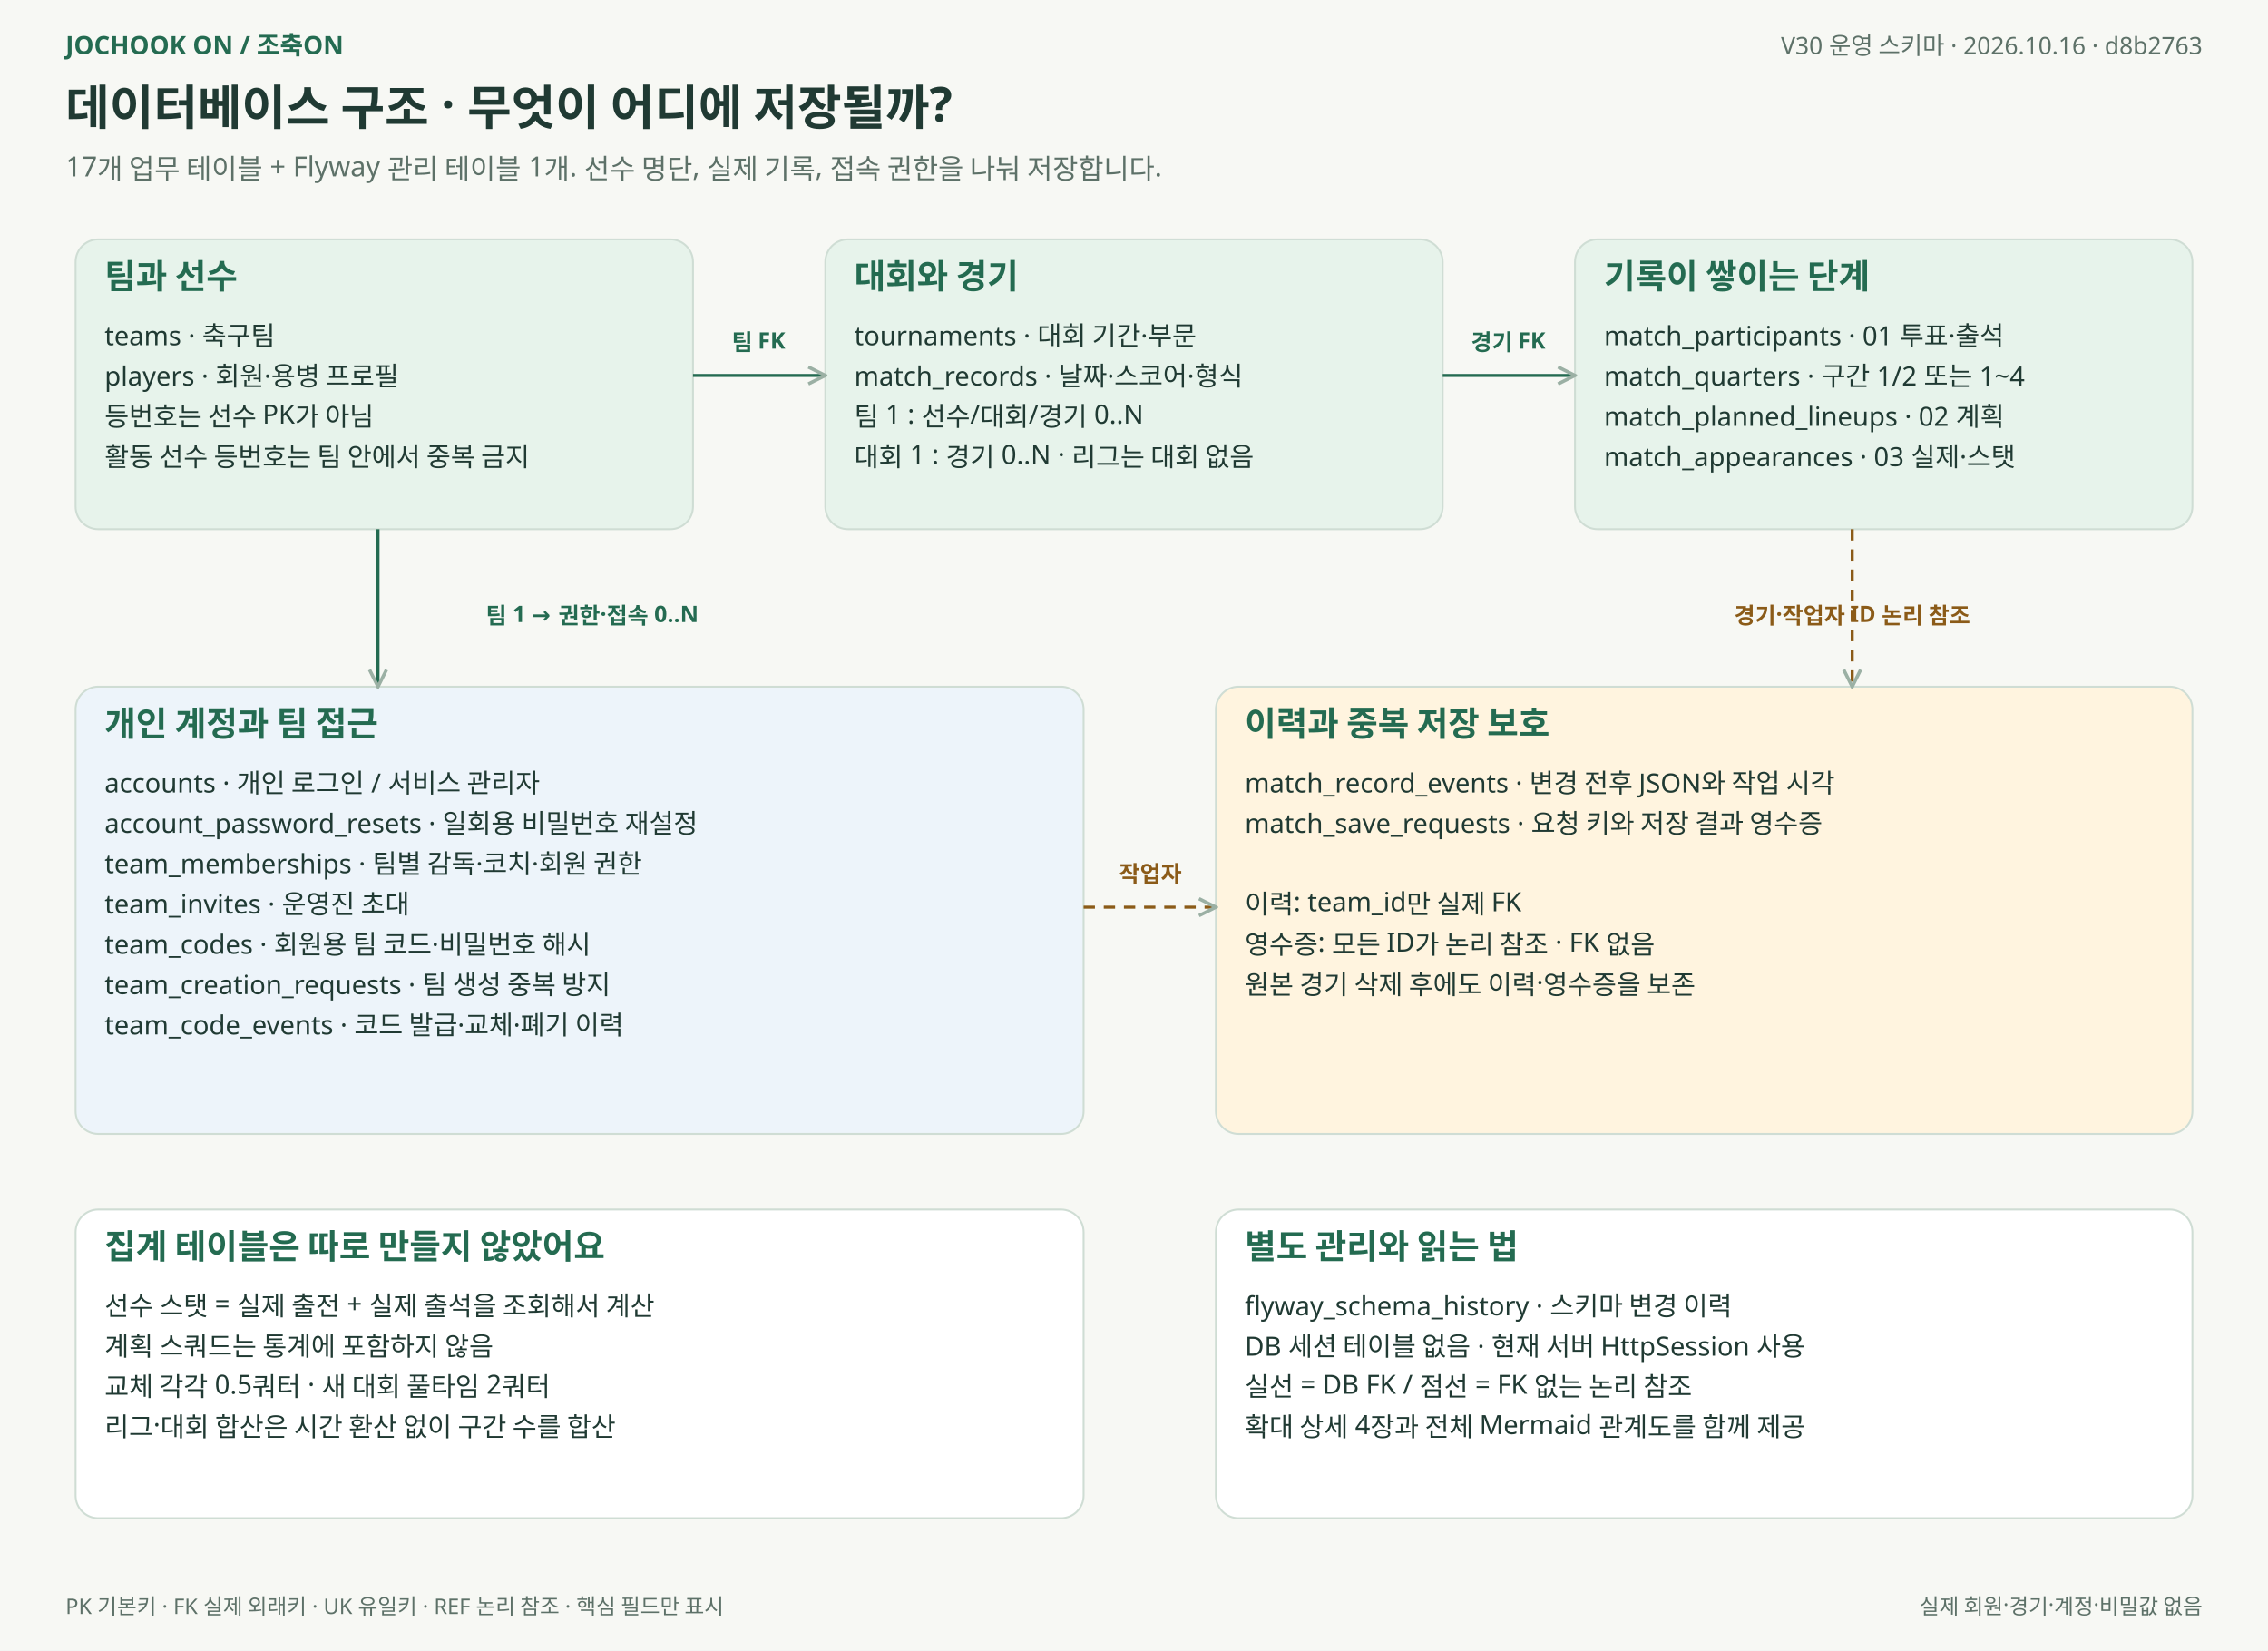
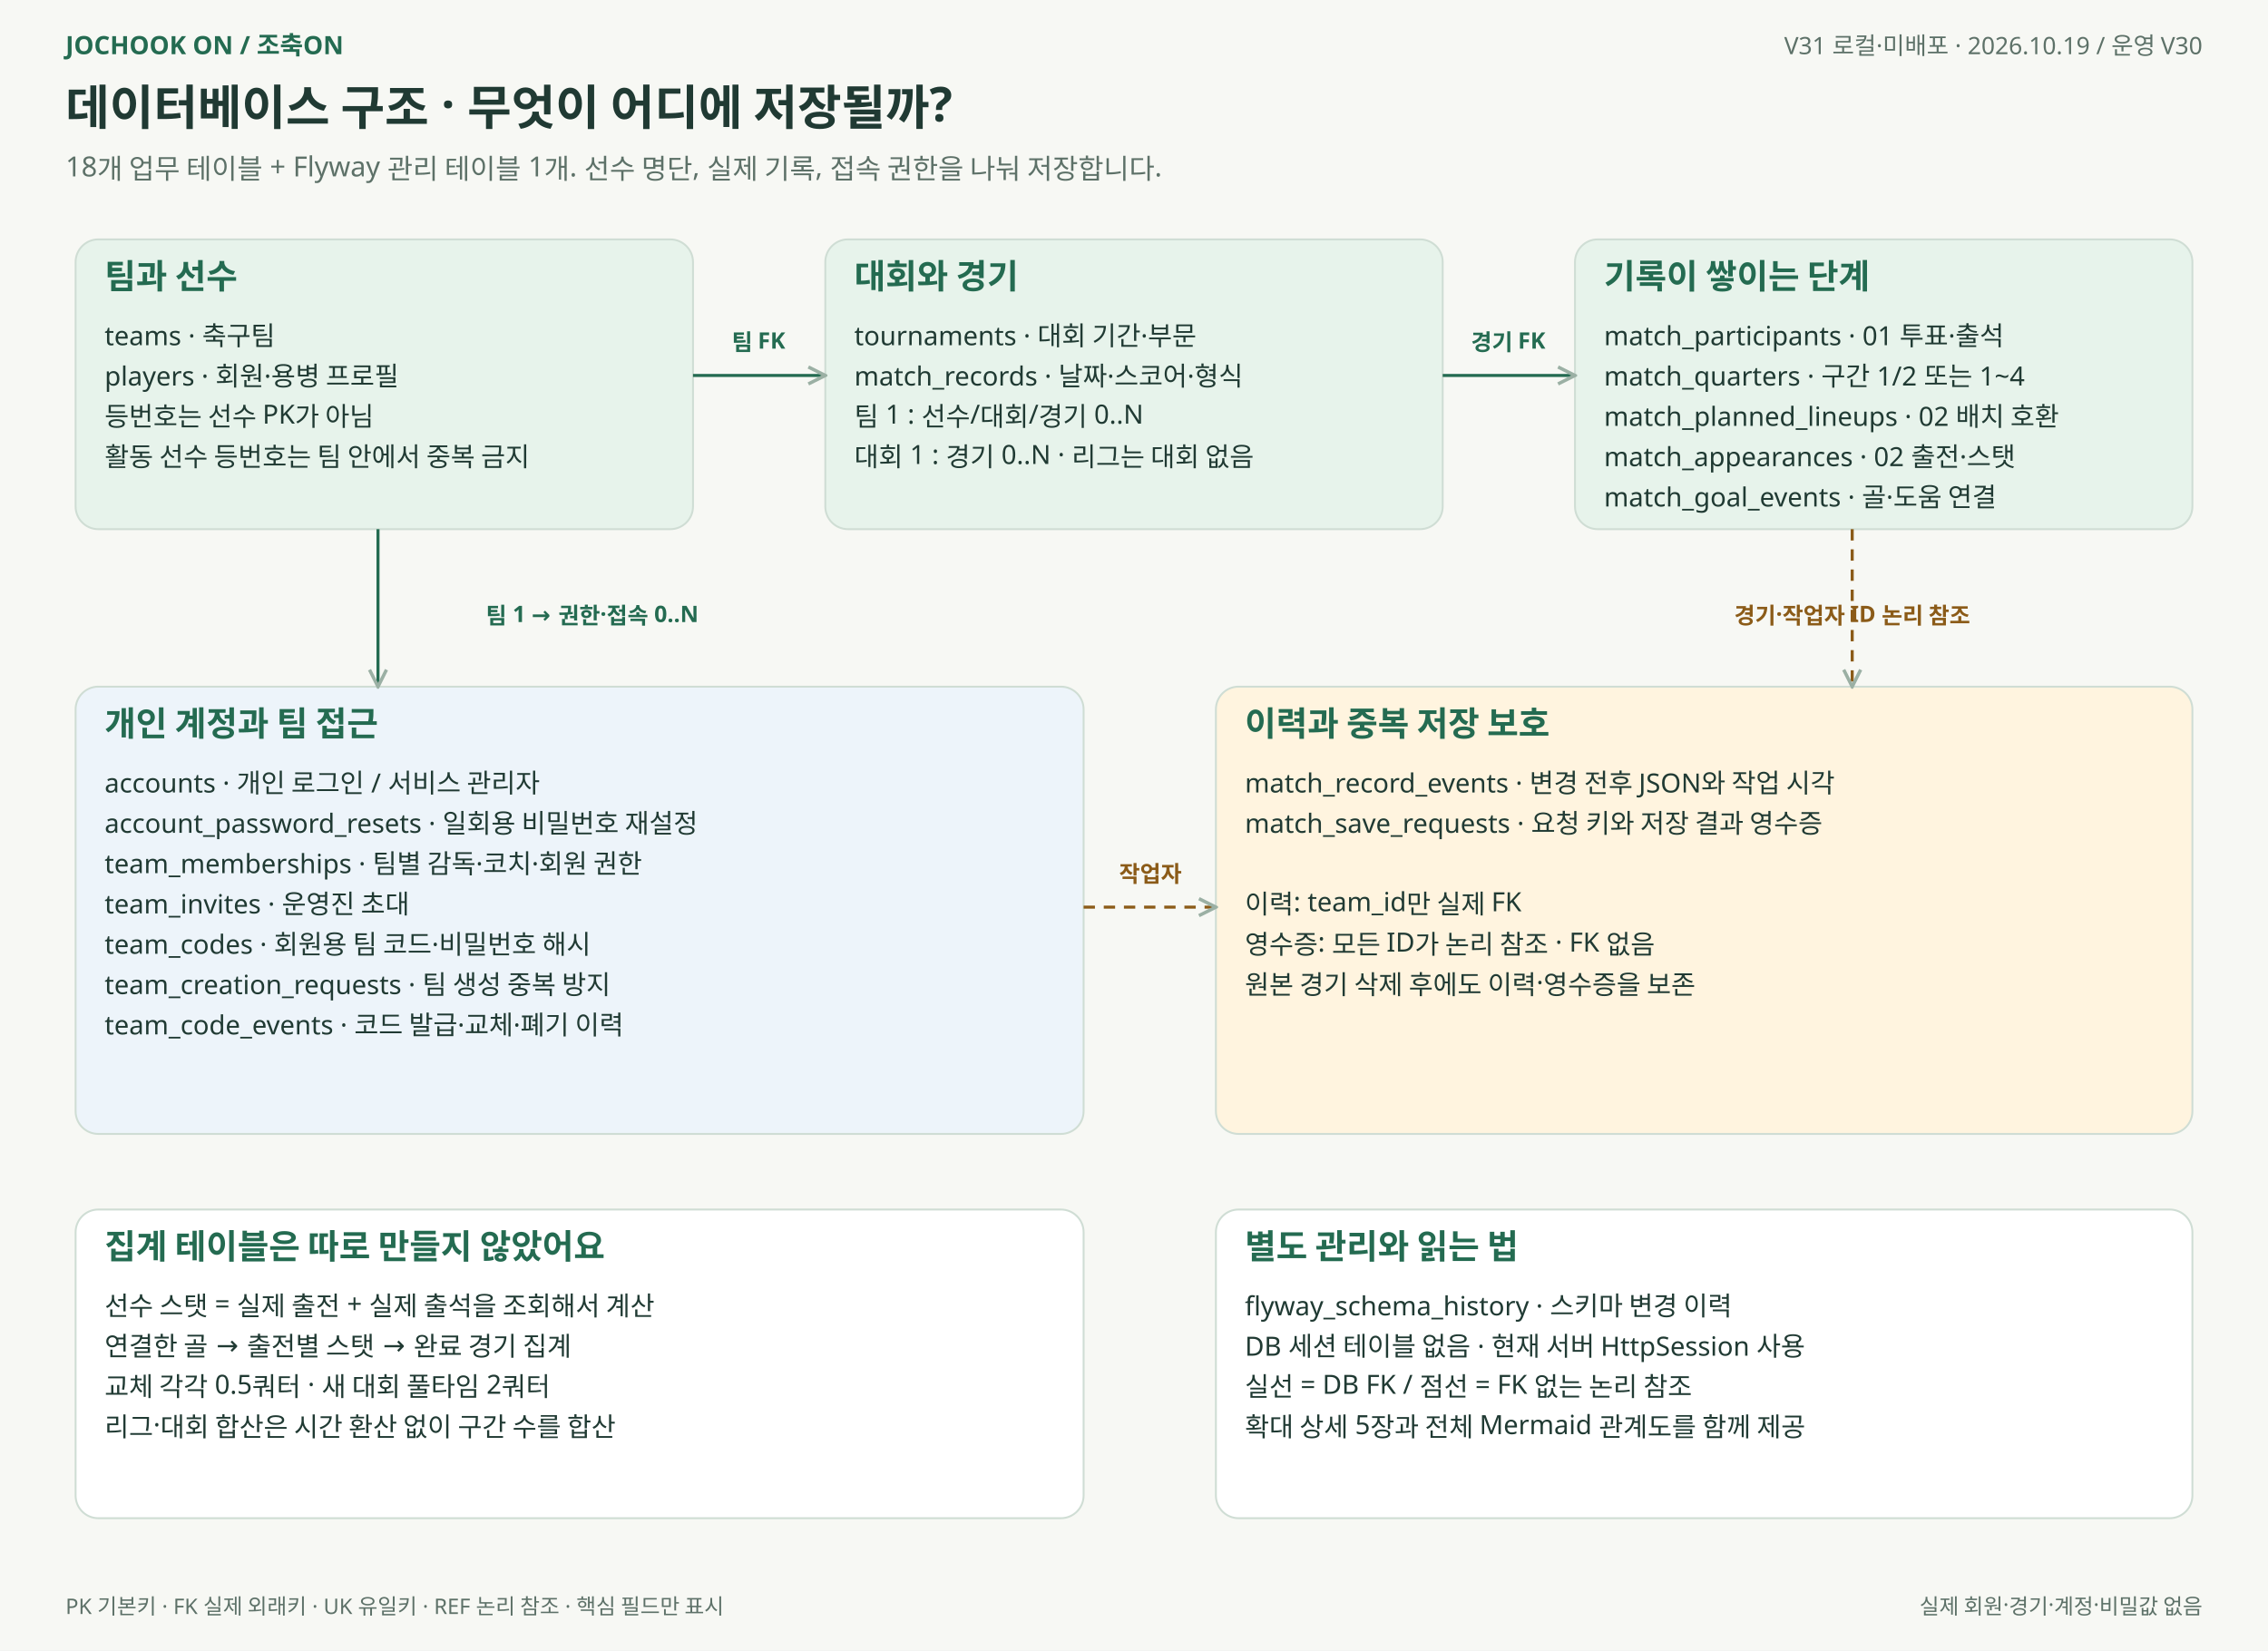
<svg xmlns="http://www.w3.org/2000/svg" width="1800" height="1310" viewBox="0 0 1800 1310" role="img" aria-labelledby="title desc">
  <defs>
    <marker id="arrow" viewBox="0 0 10 10" refX="9" refY="5" markerWidth="7" markerHeight="7" orient="auto">
      <path d="M1 1 L9 5 L1 9" fill="none" stroke="#9bb0a4" stroke-width="1.6" />
    </marker>
  </defs>
  <rect width="1800" height="1310" fill="#f7f8f4" />
  <g font-family="Malgun Gothic, Apple SD Gothic Neo, Noto Sans KR, sans-serif">
    <text x="52" y="43" font-size="20" fill="#246b51" font-weight="700" text-anchor="start">JOCHOOK ON / 조축ON</text>
-     <text x="1748" y="43" font-size="19" fill="#5d7168" font-weight="400" text-anchor="end">V30 운영 스키마 · 2026.10.16 · d8b2763</text>
+     <text x="1748" y="43" font-size="19" fill="#5d7168" font-weight="400" text-anchor="end">V31 로컬·미배포 · 2026.10.19 / 운영 V30</text>
    <text x="52" y="99" font-size="38" fill="#203a33" font-weight="700" text-anchor="start">데이터베이스 구조 · 무엇이 어디에 저장될까?</text>
-     <text x="52" y="140" font-size="22" fill="#5d7168" font-weight="400" text-anchor="start">17개 업무 테이블 + Flyway 관리 테이블 1개. 선수 명단, 실제 기록, 접속 권한을 나눠 저장합니다.</text>
+     <text x="52" y="140" font-size="22" fill="#5d7168" font-weight="400" text-anchor="start">18개 업무 테이블 + Flyway 관리 테이블 1개. 선수 명단, 실제 기록, 접속 권한을 나눠 저장합니다.</text>
    <rect x="60" y="190" width="490" height="230" rx="18" fill="#e7f3eb" stroke="#cfddd4" stroke-width="1.5" />
    <text x="83" y="229" font-size="27" fill="#246b51" font-weight="700" text-anchor="start">팀과 선수</text>
    <text x="83" y="274" font-size="21" fill="#203a33" font-weight="400" text-anchor="start">teams · 축구팀</text>
    <text x="83" y="306" font-size="21" fill="#203a33" font-weight="400" text-anchor="start">players · 회원·용병 프로필</text>
    <text x="83" y="338" font-size="21" fill="#203a33" font-weight="400" text-anchor="start">등번호는 선수 PK가 아님</text>
    <text x="83" y="370" font-size="21" fill="#203a33" font-weight="400" text-anchor="start">활동 선수 등번호는 팀 안에서 중복 금지</text>
    <rect x="655" y="190" width="490" height="230" rx="18" fill="#e7f3eb" stroke="#cfddd4" stroke-width="1.5" />
    <text x="678" y="229" font-size="27" fill="#246b51" font-weight="700" text-anchor="start">대회와 경기</text>
    <text x="678" y="274" font-size="21" fill="#203a33" font-weight="400" text-anchor="start">tournaments · 대회 기간·부문</text>
    <text x="678" y="306" font-size="21" fill="#203a33" font-weight="400" text-anchor="start">match_records · 날짜·스코어·형식</text>
    <text x="678" y="338" font-size="21" fill="#203a33" font-weight="400" text-anchor="start">팀 1 : 선수/대회/경기 0..N</text>
    <text x="678" y="370" font-size="21" fill="#203a33" font-weight="400" text-anchor="start">대회 1 : 경기 0..N · 리그는 대회 없음</text>
    <rect x="1250" y="190" width="490" height="230" rx="18" fill="#e7f3eb" stroke="#cfddd4" stroke-width="1.5" />
    <text x="1273" y="229" font-size="27" fill="#246b51" font-weight="700" text-anchor="start">기록이 쌓이는 단계</text>
    <text x="1273" y="274" font-size="21" fill="#203a33" font-weight="400" text-anchor="start">match_participants · 01 투표·출석</text>
    <text x="1273" y="306" font-size="21" fill="#203a33" font-weight="400" text-anchor="start">match_quarters · 구간 1/2 또는 1~4</text>
-     <text x="1273" y="338" font-size="21" fill="#203a33" font-weight="400" text-anchor="start">match_planned_lineups · 02 계획</text>
-     <text x="1273" y="370" font-size="21" fill="#203a33" font-weight="400" text-anchor="start">match_appearances · 03 실제·스탯</text>
+     <text x="1273" y="338" font-size="21" fill="#203a33" font-weight="400" text-anchor="start">match_planned_lineups · 02 배치 호환</text>
+     <text x="1273" y="370" font-size="21" fill="#203a33" font-weight="400" text-anchor="start">match_appearances · 02 출전·스탯</text>
+     <text x="1273" y="402" font-size="21" fill="#203a33" font-weight="400" text-anchor="start">match_goal_events · 골·도움 연결</text>
    <path d="M 550 298 L 655 298" stroke="#246b51" stroke-width="2.4" fill="none" marker-end="url(#arrow)" />
    <text x="602" y="278" font-size="18" fill="#246b51" font-weight="600" text-anchor="middle">팀 FK</text>
    <path d="M 1145 298 L 1250 298" stroke="#246b51" stroke-width="2.4" fill="none" marker-end="url(#arrow)" />
    <text x="1197" y="278" font-size="18" fill="#246b51" font-weight="600" text-anchor="middle">경기 FK</text>
    <rect x="60" y="545" width="800" height="355" rx="18" fill="#edf4fa" stroke="#cfddd4" stroke-width="1.5" />
    <text x="83" y="584" font-size="27" fill="#246b51" font-weight="700" text-anchor="start">개인 계정과 팀 접근</text>
    <text x="83" y="629" font-size="21" fill="#203a33" font-weight="400" text-anchor="start">accounts · 개인 로그인 / 서비스 관리자</text>
    <text x="83" y="661" font-size="21" fill="#203a33" font-weight="400" text-anchor="start">account_password_resets · 일회용 비밀번호 재설정</text>
    <text x="83" y="693" font-size="21" fill="#203a33" font-weight="400" text-anchor="start">team_memberships · 팀별 감독·코치·회원 권한</text>
    <text x="83" y="725" font-size="21" fill="#203a33" font-weight="400" text-anchor="start">team_invites · 운영진 초대</text>
    <text x="83" y="757" font-size="21" fill="#203a33" font-weight="400" text-anchor="start">team_codes · 회원용 팀 코드·비밀번호 해시</text>
    <text x="83" y="789" font-size="21" fill="#203a33" font-weight="400" text-anchor="start">team_creation_requests · 팀 생성 중복 방지</text>
    <text x="83" y="821" font-size="21" fill="#203a33" font-weight="400" text-anchor="start">team_code_events · 코드 발급·교체·폐기 이력</text>
    <rect x="965" y="545" width="775" height="355" rx="18" fill="#fff4df" stroke="#cfddd4" stroke-width="1.5" />
    <text x="988" y="584" font-size="27" fill="#246b51" font-weight="700" text-anchor="start">이력과 중복 저장 보호</text>
    <text x="988" y="629" font-size="21" fill="#203a33" font-weight="400" text-anchor="start">match_record_events · 변경 전후 JSON와 작업 시각</text>
    <text x="988" y="661" font-size="21" fill="#203a33" font-weight="400" text-anchor="start">match_save_requests · 요청 키와 저장 결과 영수증</text>
    <text x="988" y="693" font-size="21" fill="#203a33" font-weight="400" text-anchor="start" />
    <text x="988" y="725" font-size="21" fill="#203a33" font-weight="400" text-anchor="start">이력: team_id만 실제 FK</text>
    <text x="988" y="757" font-size="21" fill="#203a33" font-weight="400" text-anchor="start">영수증: 모든 ID가 논리 참조 · FK 없음</text>
    <text x="988" y="789" font-size="21" fill="#203a33" font-weight="400" text-anchor="start">원본 경기 삭제 후에도 이력·영수증을 보존</text>
    <path d="M 300 420 L 300 545" stroke="#246b51" stroke-width="2.4" fill="none" marker-end="url(#arrow)" />
    <text x="470" y="495" font-size="18" fill="#246b51" font-weight="600" text-anchor="middle">팀 1 → 권한·접속 0..N</text>
    <path d="M 1470 420 L 1470 545" stroke="#8b5b18" stroke-width="2.4" fill="none" stroke-dasharray="9 7" marker-end="url(#arrow)" />
    <text x="1470" y="495" font-size="18" fill="#8b5b18" font-weight="600" text-anchor="middle">경기·작업자 ID 논리 참조</text>
    <path d="M 860 720 L 965 720" stroke="#8b5b18" stroke-width="2.4" fill="none" stroke-dasharray="9 7" marker-end="url(#arrow)" />
    <text x="913" y="700" font-size="18" fill="#8b5b18" font-weight="600" text-anchor="middle">작업자</text>
    <rect x="60" y="960" width="800" height="245" rx="18" fill="#fff" stroke="#cfddd4" stroke-width="1.5" />
    <text x="83" y="999" font-size="27" fill="#246b51" font-weight="700" text-anchor="start">집계 테이블은 따로 만들지 않았어요</text>
    <text x="83" y="1044" font-size="21" fill="#203a33" font-weight="400" text-anchor="start">선수 스탯 = 실제 출전 + 실제 출석을 조회해서 계산</text>
-     <text x="83" y="1076" font-size="21" fill="#203a33" font-weight="400" text-anchor="start">계획 스쿼드는 통계에 포함하지 않음</text>
+     <text x="83" y="1076" font-size="21" fill="#203a33" font-weight="400" text-anchor="start">연결한 골 → 출전별 스탯 → 완료 경기 집계</text>
    <text x="83" y="1108" font-size="21" fill="#203a33" font-weight="400" text-anchor="start">교체 각각 0.5쿼터 · 새 대회 풀타임 2쿼터</text>
    <text x="83" y="1140" font-size="21" fill="#203a33" font-weight="400" text-anchor="start">리그·대회 합산은 시간 환산 없이 구간 수를 합산</text>
    <rect x="965" y="960" width="775" height="245" rx="18" fill="#fff" stroke="#cfddd4" stroke-width="1.5" />
    <text x="988" y="999" font-size="27" fill="#246b51" font-weight="700" text-anchor="start">별도 관리와 읽는 법</text>
    <text x="988" y="1044" font-size="21" fill="#203a33" font-weight="400" text-anchor="start">flyway_schema_history · 스키마 변경 이력</text>
    <text x="988" y="1076" font-size="21" fill="#203a33" font-weight="400" text-anchor="start">DB 세션 테이블 없음 · 현재 서버 HttpSession 사용</text>
    <text x="988" y="1108" font-size="21" fill="#203a33" font-weight="400" text-anchor="start">실선 = DB FK / 점선 = FK 없는 논리 참조</text>
-     <text x="988" y="1140" font-size="21" fill="#203a33" font-weight="400" text-anchor="start">확대 상세 4장과 전체 Mermaid 관계도를 함께 제공</text>
+     <text x="988" y="1140" font-size="21" fill="#203a33" font-weight="400" text-anchor="start">확대 상세 5장과 전체 Mermaid 관계도를 함께 제공</text>
    <text x="52" y="1281" font-size="17" fill="#5d7168" font-weight="400" text-anchor="start">PK 기본키 · FK 실제 외래키 · UK 유일키 · REF 논리 참조 · 핵심 필드만 표시</text>
    <text x="1748" y="1281" font-size="17" fill="#5d7168" font-weight="400" text-anchor="end">실제 회원·경기·계정·비밀값 없음</text>
  </g>
</svg>
